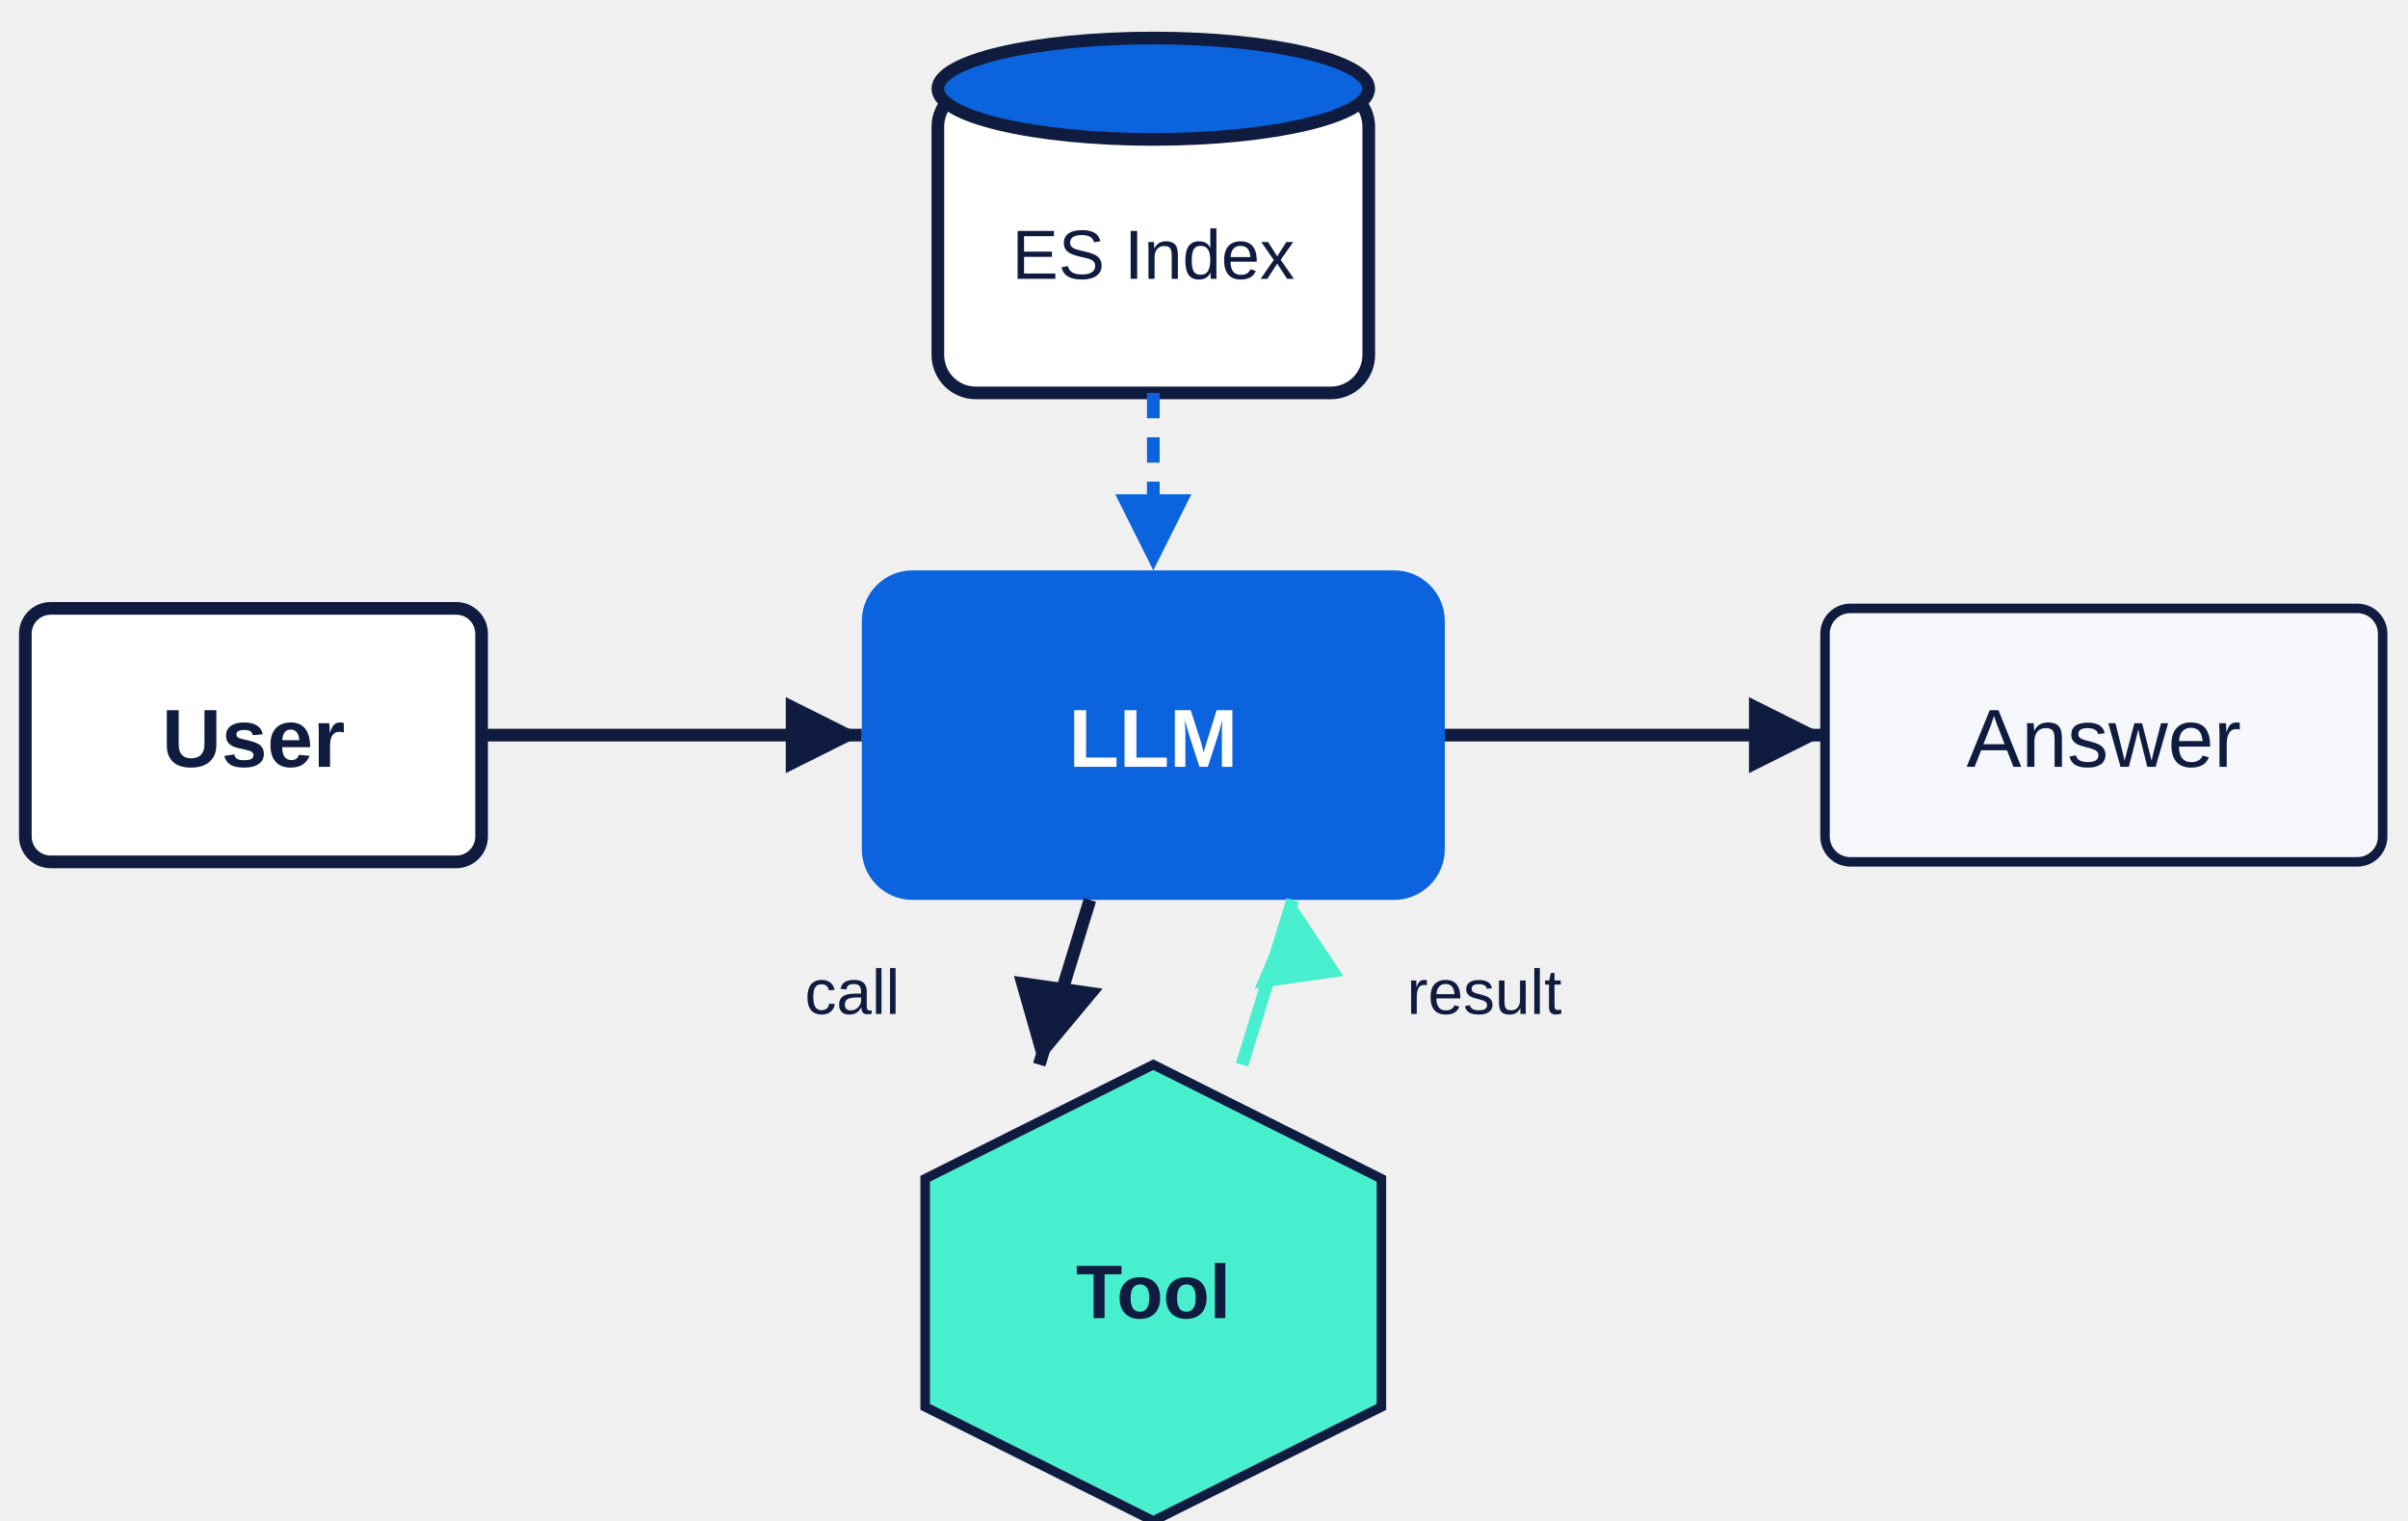
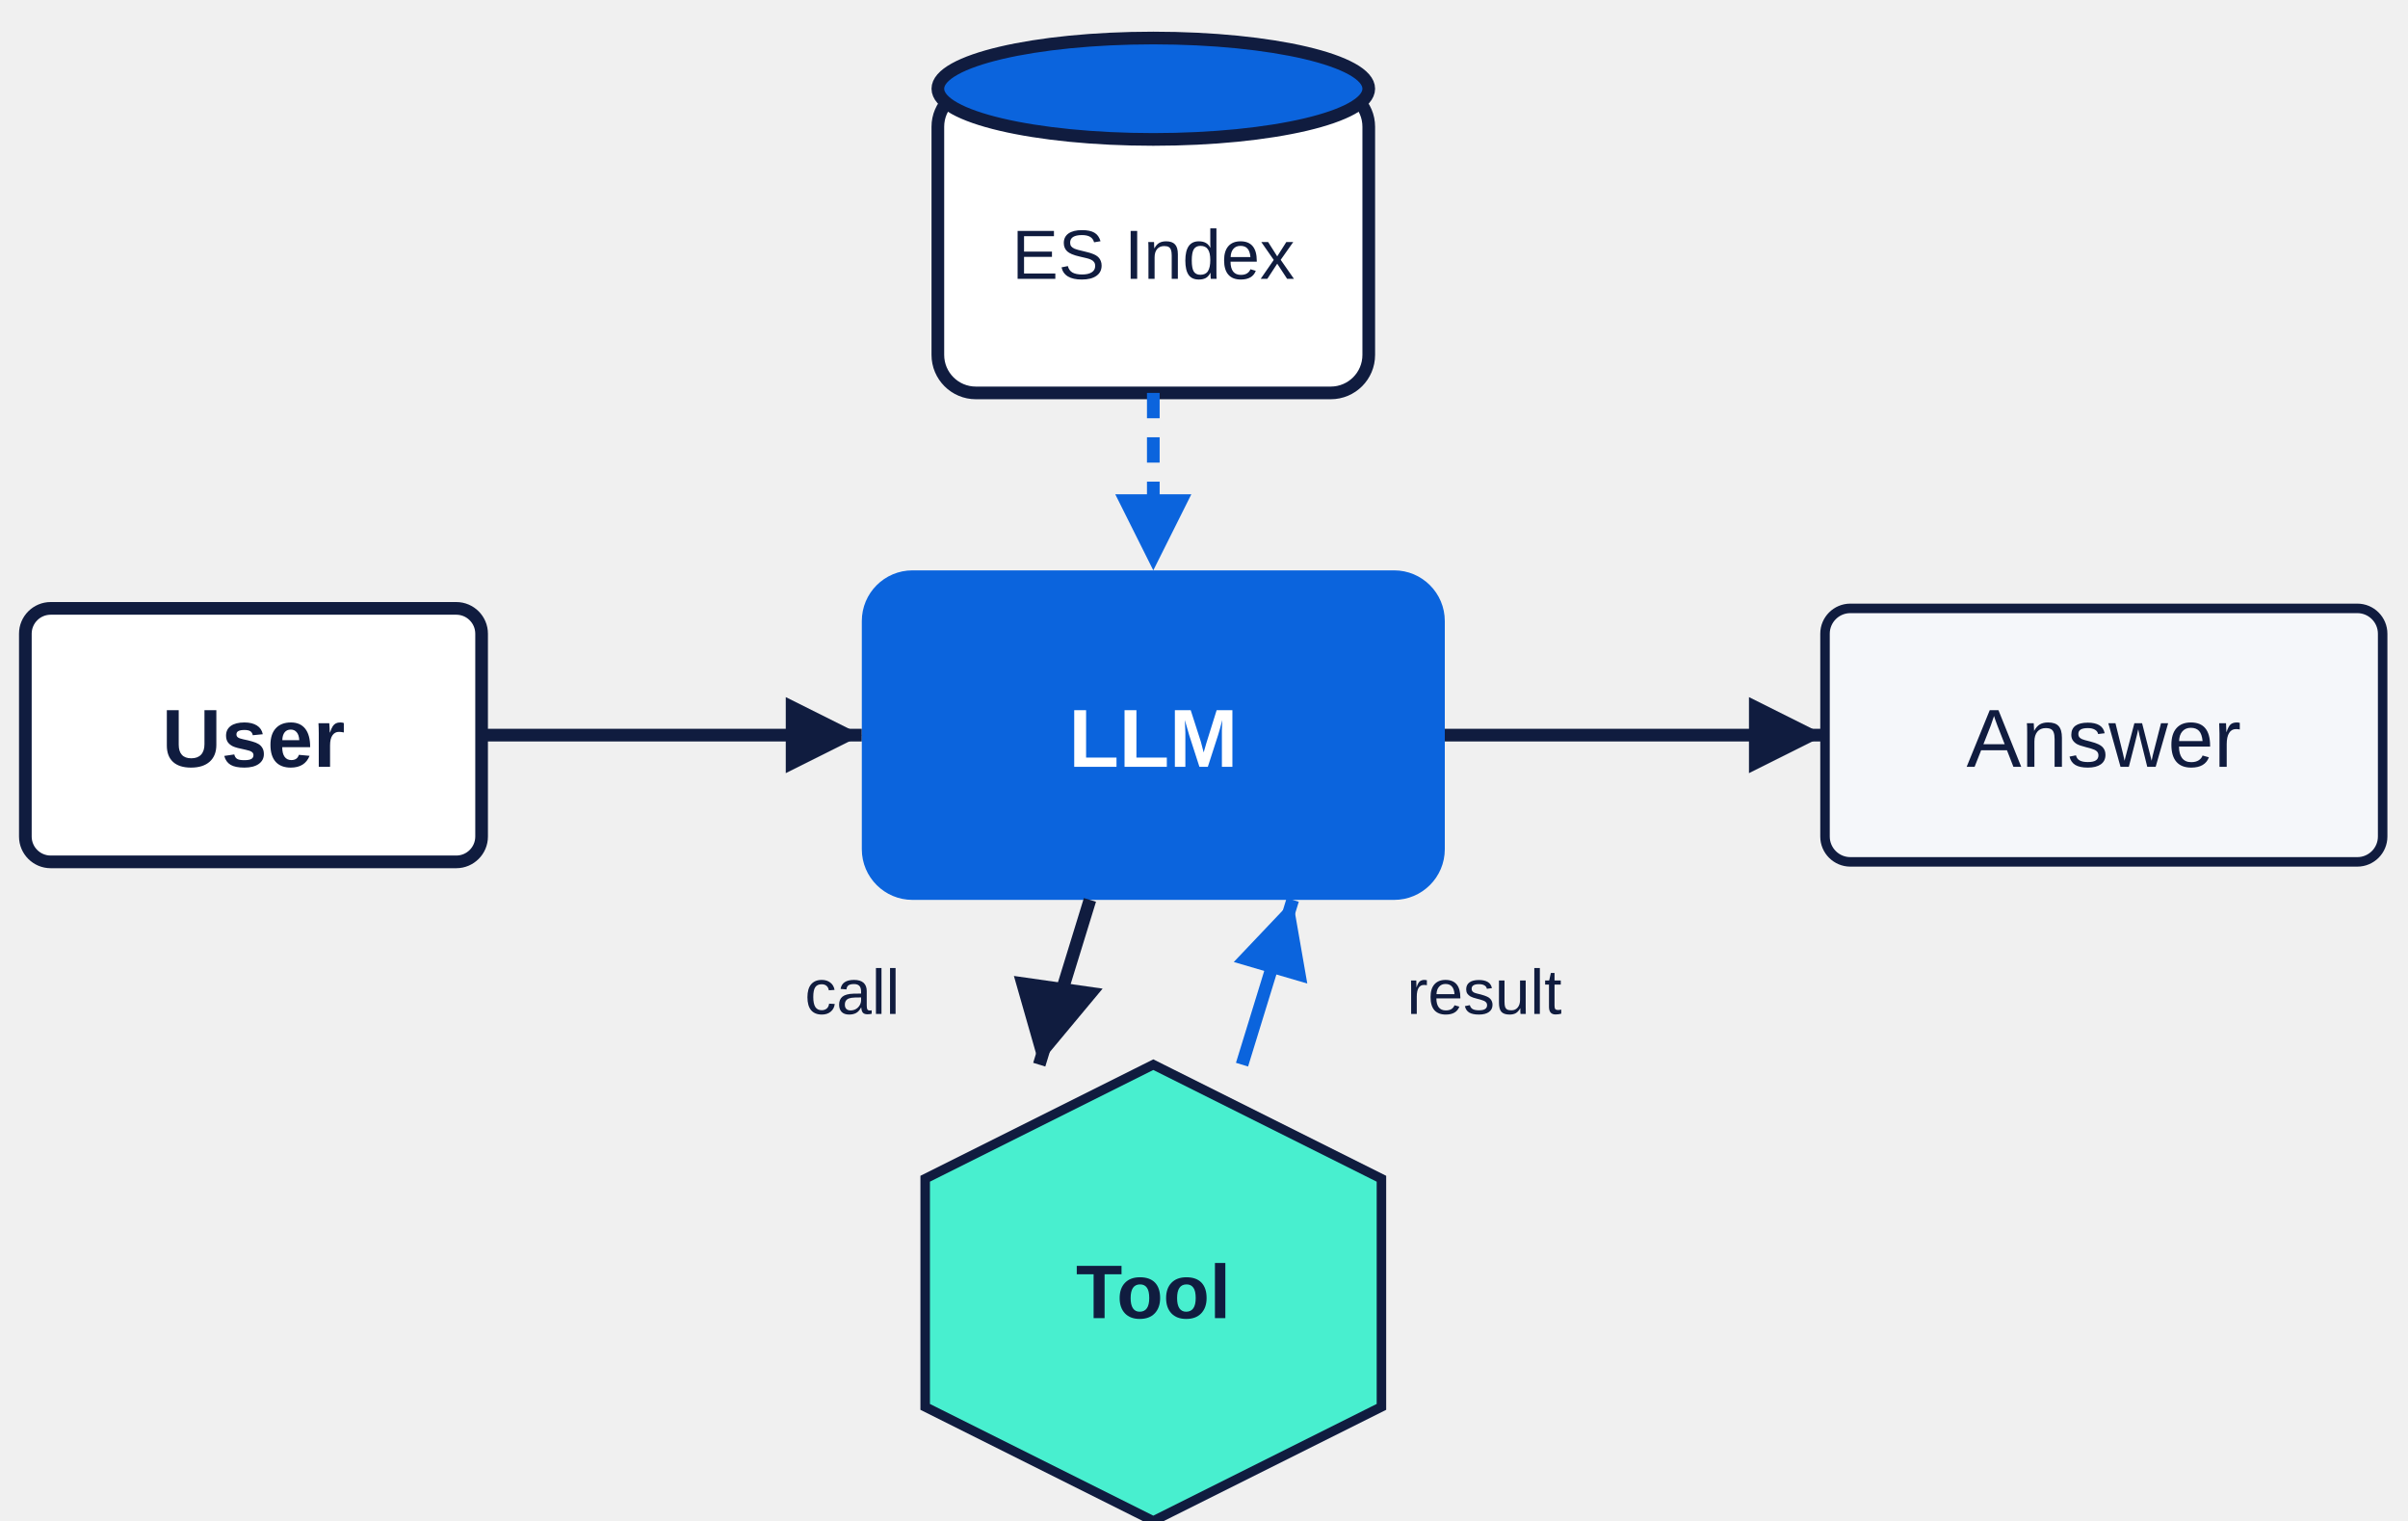
<svg xmlns="http://www.w3.org/2000/svg" viewBox="0 0 380 240" role="img" aria-label="Stage 3: tool calling — User, Index, LLM with Tool, Answer">
  <rect x="4" y="96" width="72" height="40" rx="4" fill="#FFFFFF" stroke="#101C3F" stroke-width="2" />
  <text x="40" y="121" text-anchor="middle" font-size="13" font-family="Arial, sans-serif" font-weight="600" fill="#101C3F">User</text>
  <line x1="76" y1="116" x2="136" y2="116" stroke="#101C3F" stroke-width="2" />
  <polygon points="136,116 124,110 124,122" fill="#101C3F" />
  <rect x="136" y="90" width="92" height="52" rx="8" fill="#0B64DD" />
  <text x="182" y="121" text-anchor="middle" font-size="13" font-family="Arial, sans-serif" font-weight="600" fill="#FFFFFF">LLM</text>
  <line x1="228" y1="116" x2="288" y2="116" stroke="#101C3F" stroke-width="2" />
  <polygon points="288,116 276,110 276,122" fill="#101C3F" />
  <rect x="288" y="96" width="88" height="40" rx="4" fill="#F5F7FA" stroke="#101C3F" stroke-width="1.5" />
  <text x="332" y="121" text-anchor="middle" font-size="13" font-family="Arial, sans-serif" fill="#101C3F">Answer</text>
  <rect x="148" y="14" width="68" height="48" rx="6" fill="#FFFFFF" stroke="#101C3F" stroke-width="2" />
  <ellipse cx="182" cy="14" rx="34" ry="8" fill="#0B64DD" stroke="#101C3F" stroke-width="2" />
  <text x="182" y="44" text-anchor="middle" font-size="11" font-family="Arial, sans-serif" fill="#101C3F">ES Index</text>
  <line x1="182" y1="62" x2="182" y2="90" stroke="#0B64DD" stroke-width="2" stroke-dasharray="4,3" />
  <polygon points="182,90 176,78 188,78" fill="#0B64DD" />
  <g class="step">
    <polygon points="182,168 218,186 218,222 182,240 146,222 146,186" fill="#48EFCF" stroke="#101C3F" stroke-width="1.5" />
    <text x="182" y="208" text-anchor="middle" font-size="12" font-family="Arial, sans-serif" font-weight="600" fill="#101C3F">Tool</text>
    <line x1="172" y1="142" x2="164" y2="168" stroke="#101C3F" stroke-width="2" />
    <polygon points="164,168 160,154 174,156" fill="#101C3F" />
    <text x="142" y="160" text-anchor="end" font-size="10" font-family="Arial, sans-serif" fill="#101C3F">call</text>
-     <line x1="196" y1="168" x2="204" y2="142" stroke="#48EFCF" stroke-width="2" />
-     <polygon points="204,142 198,156 212,154" fill="#48EFCF" />
+     <line x1="196" y1="168" x2="204" y2="142" stroke="#0B64DD" stroke-width="2" />
+     <polygon points="204,142 194.7,151.8 206.3,155.2" fill="#0B64DD" />
    <text x="222" y="160" font-size="10" font-family="Arial, sans-serif" fill="#101C3F">result</text>
  </g>
</svg>
